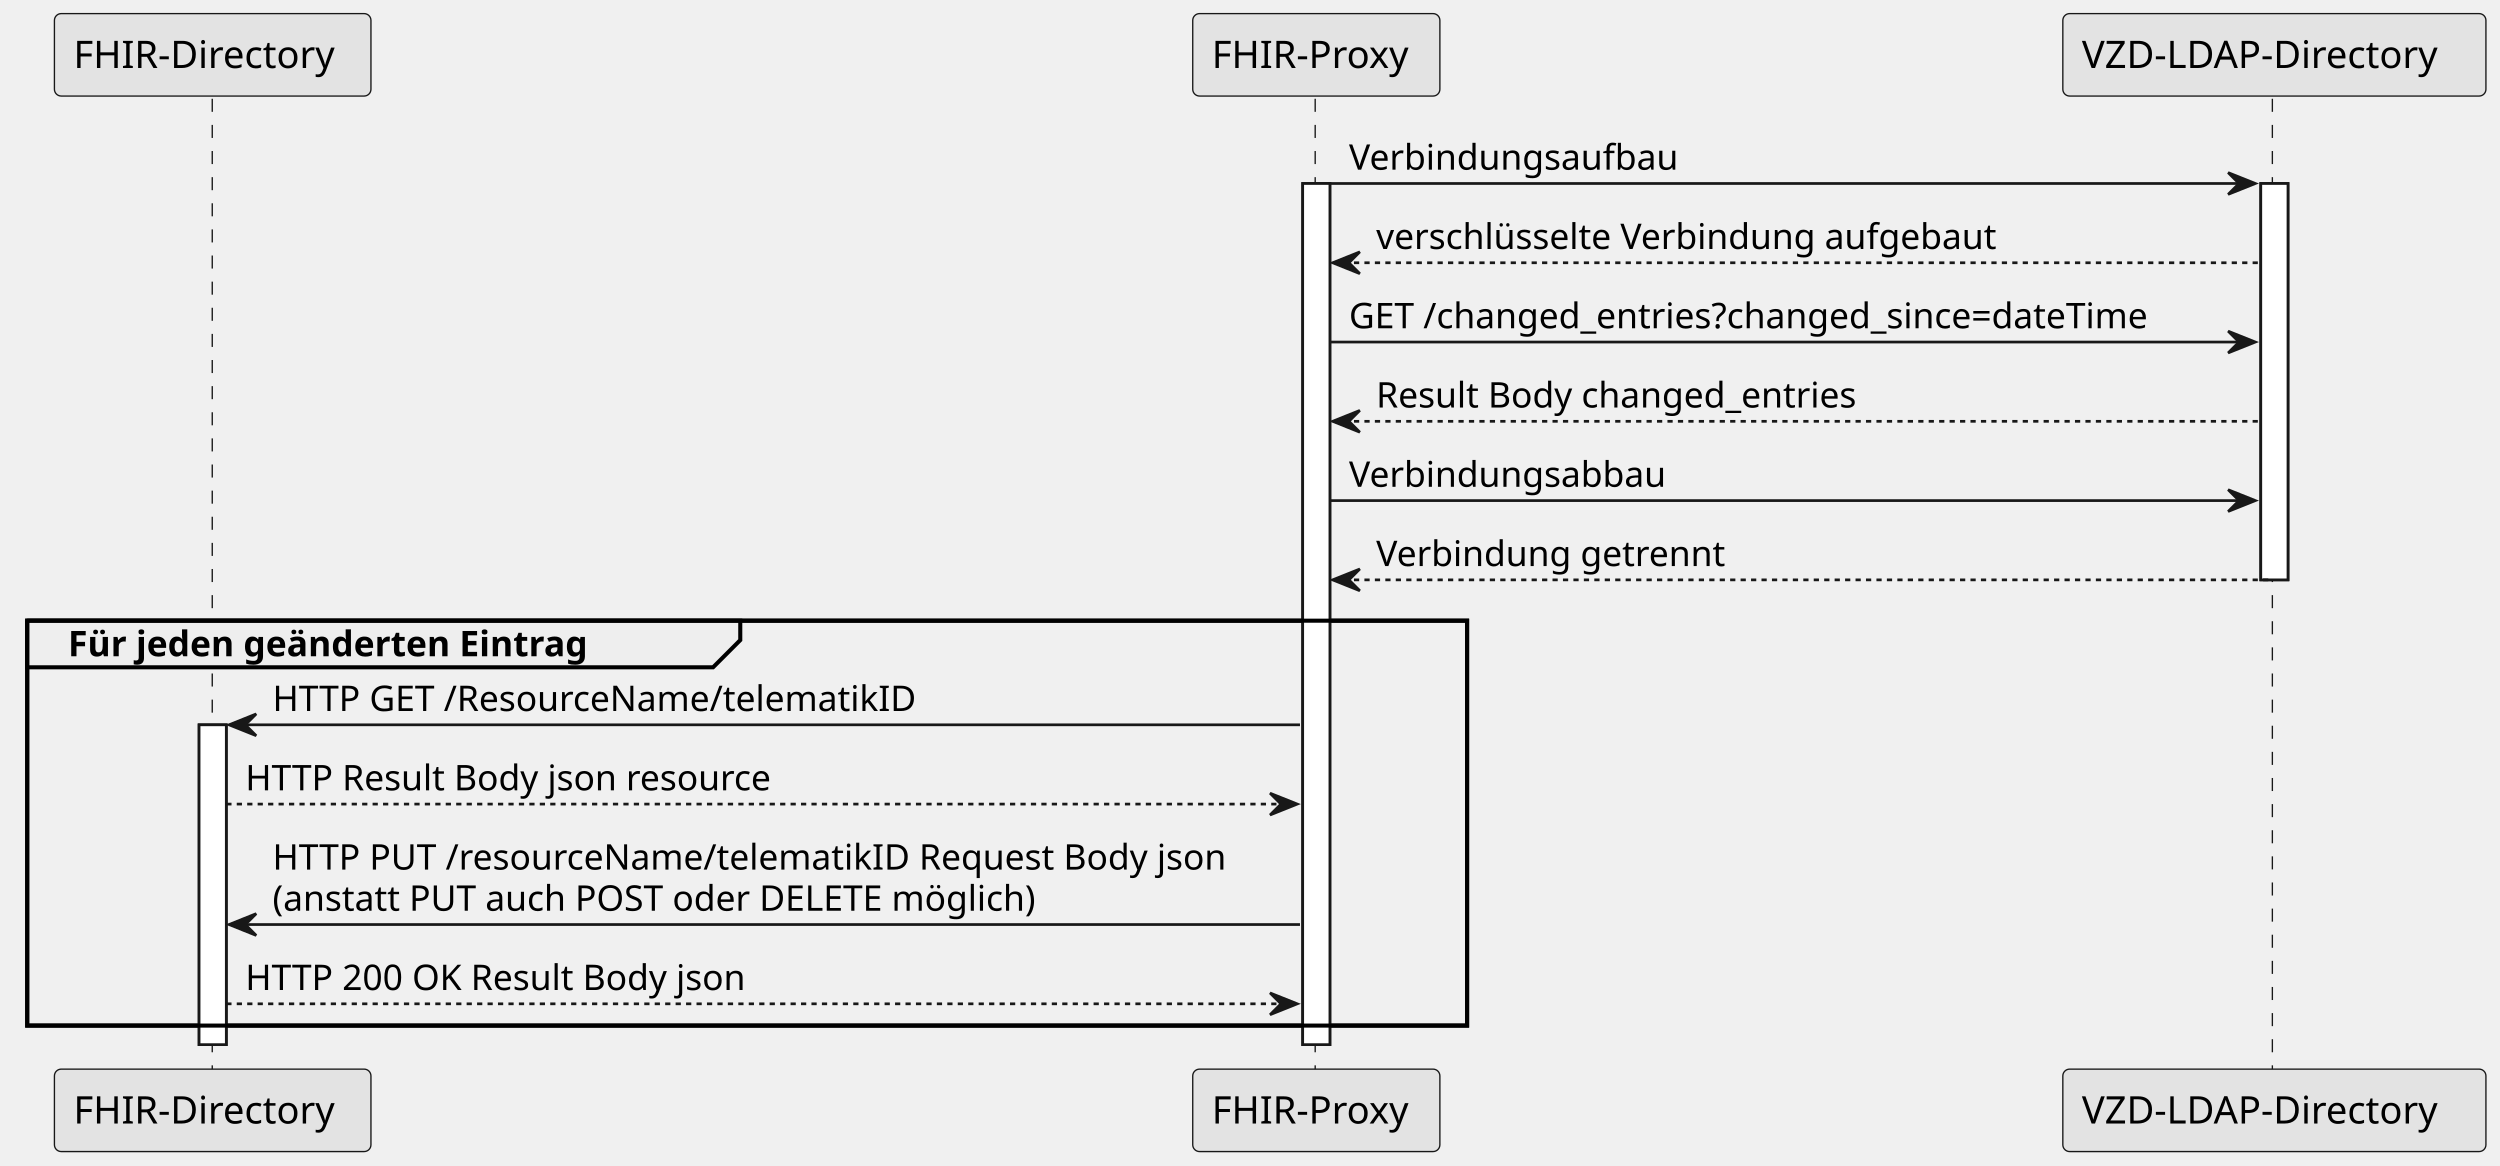
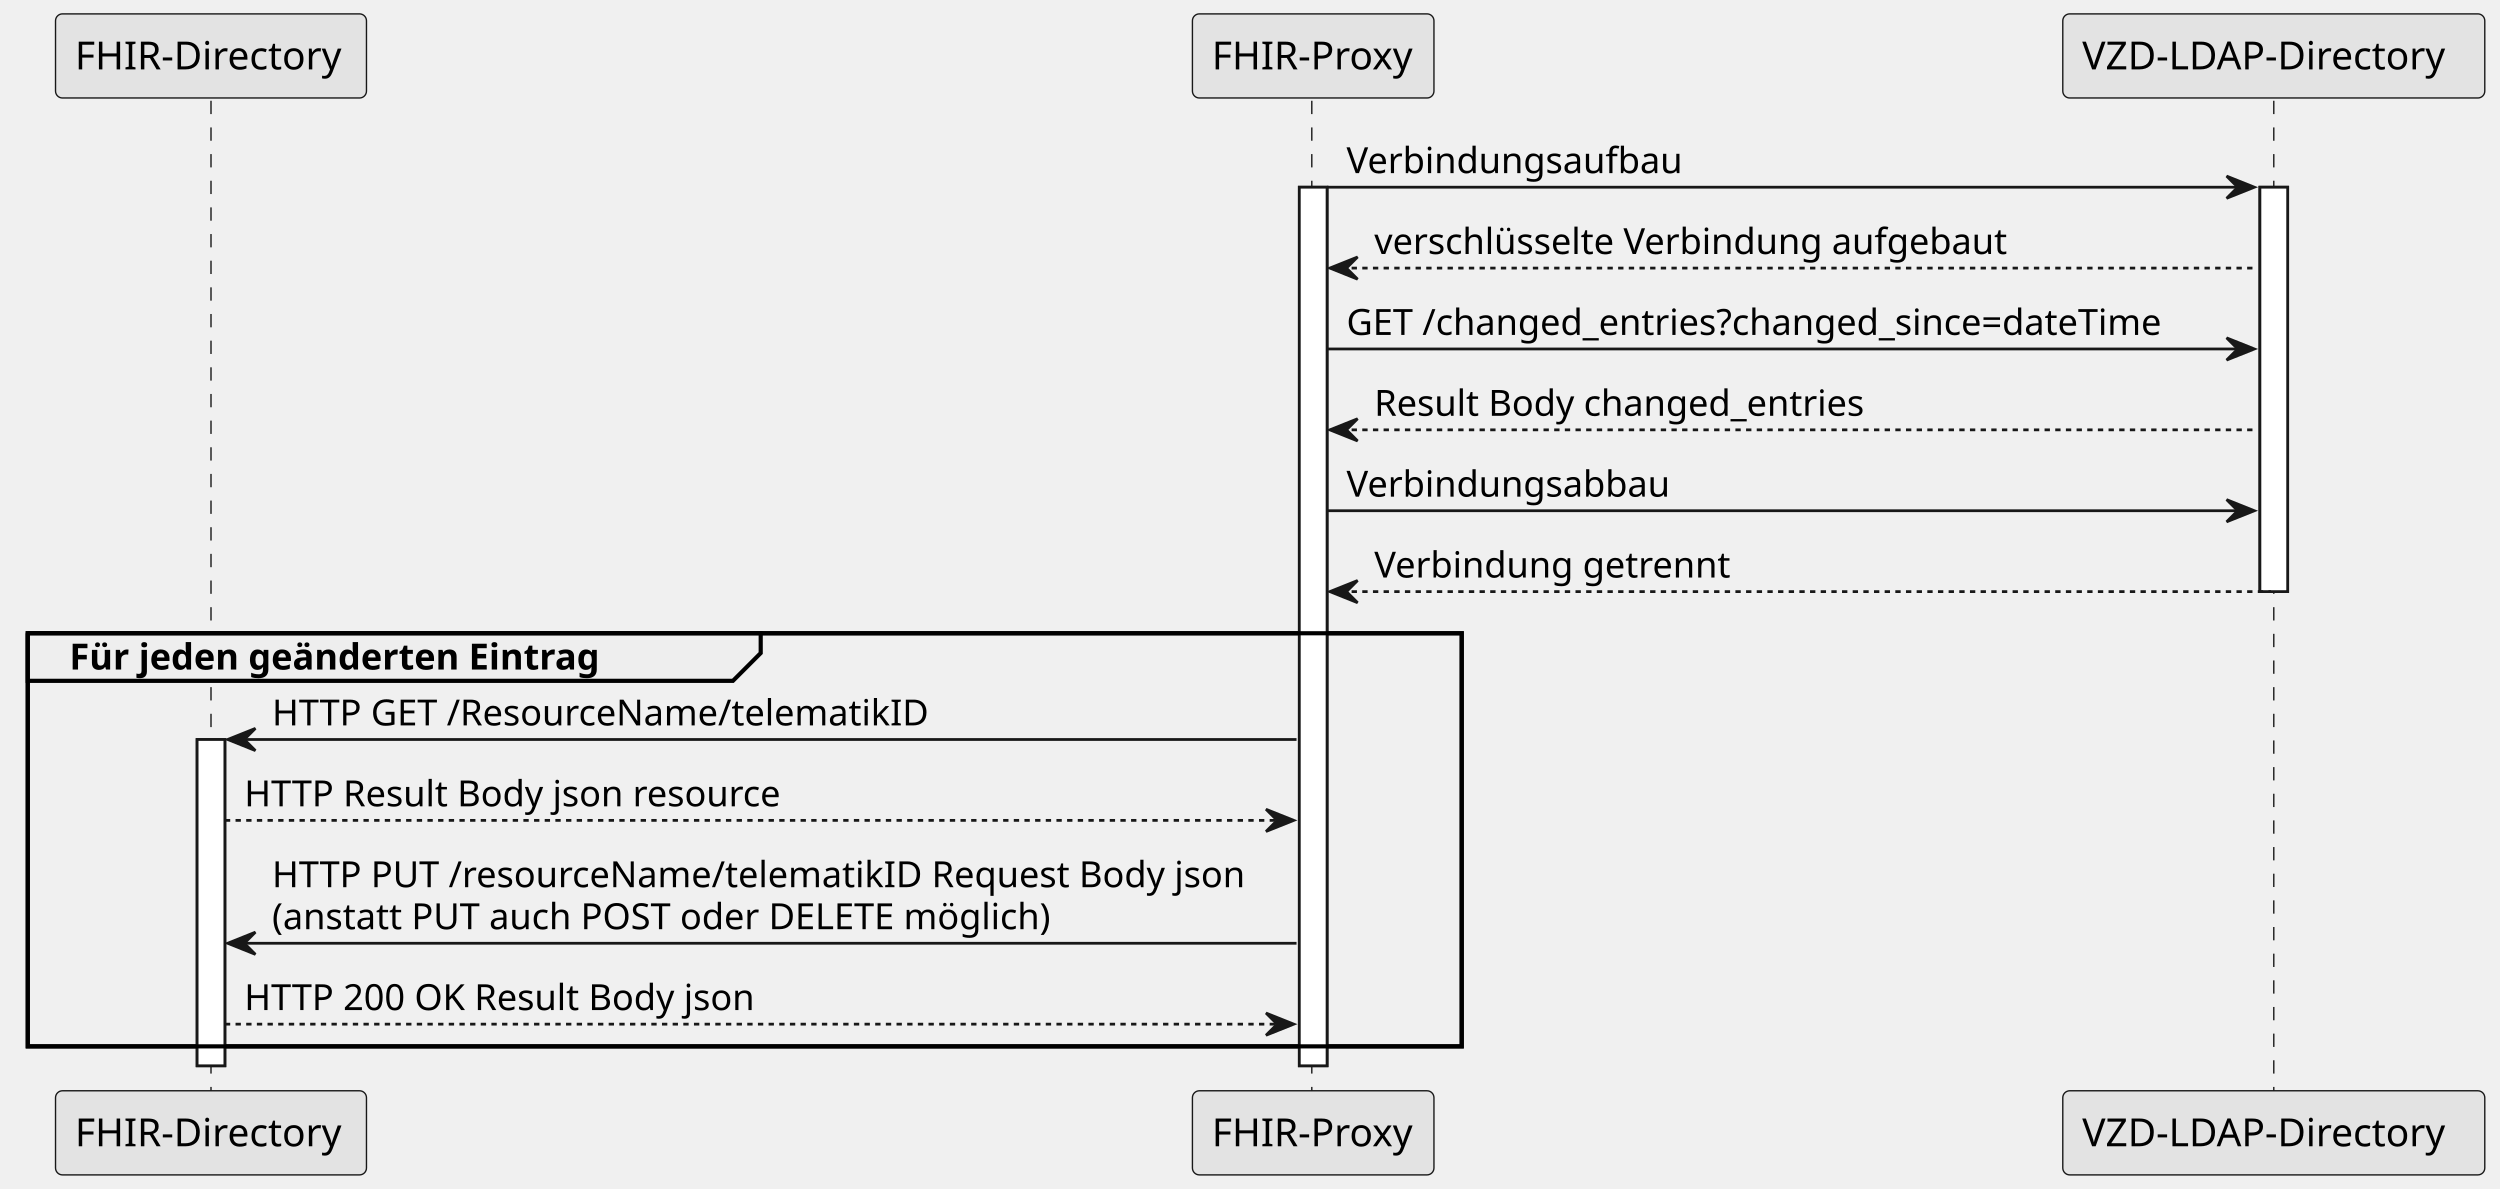
- <svg xmlns="http://www.w3.org/2000/svg" contentStyleType="text/css" data-diagram-type="SEQUENCE" height="446.875px" preserveAspectRatio="none" style="width:957px;height:446px;background:#FFFFFF;" version="1.1" viewBox="0 0 957 446" width="957.292px" zoomAndPan="magnify">
+ <svg xmlns="http://www.w3.org/2000/svg" contentStyleType="text/css" height="446.875px" preserveAspectRatio="none" style="width:938px;height:446px;background:#FFFFFF;" version="1.1" viewBox="0 0 938 446" width="938.542px" zoomAndPan="magnify">
  <defs />
  <g>
-     <g>
-       <rect fill="#FFFFFF" height="122.428" style="stroke:#181818;stroke-width:1.042;" width="10.417" x="76.209" y="277.458" />
-     </g>
-     <g>
-       <rect fill="#FFFFFF" height="329.647" style="stroke:#181818;stroke-width:1.042;" width="10.417" x="498.673" y="70.239" />
-     </g>
-     <g>
-       <rect fill="#FFFFFF" height="151.733" style="stroke:#181818;stroke-width:1.042;" width="10.417" x="865.425" y="70.239" />
-     </g>
-     <rect fill="none" height="154.997" style="stroke:#000000;stroke-width:1.562;" width="551.185" x="10.417" y="237.598" />
-     <g>
-       <rect fill="#000000" fill-opacity="0" height="372.493" width="8.333" x="77.25" y="37.809" />
-       <line style="stroke:#181818;stroke-width:0.521;stroke-dasharray:5.0,5.0;" x1="81.25" x2="81.25" y1="37.809" y2="410.303" />
-     </g>
-     <g>
-       <rect fill="#000000" fill-opacity="0" height="372.493" width="8.333" x="499.715" y="37.809" />
-       <line style="stroke:#181818;stroke-width:0.521;stroke-dasharray:5.0,5.0;" x1="503.454" x2="503.454" y1="37.809" y2="410.303" />
-     </g>
-     <g>
-       <rect fill="#000000" fill-opacity="0" height="372.493" width="8.333" x="866.466" y="37.809" />
-       <line style="stroke:#181818;stroke-width:0.521;stroke-dasharray:5.0,5.0;" x1="869.86" x2="869.86" y1="37.809" y2="410.303" />
-     </g>
-     <g class="participant participant-head" data-participant="fd">
-       <rect fill="#E3E3E3" height="31.559" rx="2.604" ry="2.604" style="stroke:#181818;stroke-width:0.521;" width="121.167" x="20.833" y="5.208" />
-       <text fill="#000000" font-family="sans-serif" font-size="14.583" lengthAdjust="spacing" textLength="106.584" x="28.125" y="26.037">FHIR-Directory</text>
-     </g>
-     <g class="participant participant-tail" data-participant="fd">
-       <rect fill="#E3E3E3" height="31.559" rx="2.604" ry="2.604" style="stroke:#181818;stroke-width:0.521;" width="121.167" x="20.833" y="409.261" />
-       <text fill="#000000" font-family="sans-serif" font-size="14.583" lengthAdjust="spacing" textLength="106.584" x="28.125" y="430.089">FHIR-Directory</text>
-     </g>
-     <g class="participant participant-head" data-participant="fp">
-       <rect fill="#E3E3E3" height="31.559" rx="2.604" ry="2.604" style="stroke:#181818;stroke-width:0.521;" width="94.606" x="456.579" y="5.208" />
-       <text fill="#000000" font-family="sans-serif" font-size="14.583" lengthAdjust="spacing" textLength="80.023" x="463.87" y="26.037">FHIR-Proxy</text>
-     </g>
-     <g class="participant participant-tail" data-participant="fp">
-       <rect fill="#E3E3E3" height="31.559" rx="2.604" ry="2.604" style="stroke:#181818;stroke-width:0.521;" width="94.606" x="456.579" y="409.261" />
-       <text fill="#000000" font-family="sans-serif" font-size="14.583" lengthAdjust="spacing" textLength="80.023" x="463.87" y="430.089">FHIR-Proxy</text>
-     </g>
-     <g class="participant participant-head" data-participant="ld">
-       <rect fill="#E3E3E3" height="31.559" rx="2.604" ry="2.604" style="stroke:#181818;stroke-width:0.521;" width="161.962" x="789.652" y="5.208" />
-       <text fill="#000000" font-family="sans-serif" font-size="14.583" lengthAdjust="spacing" textLength="147.379" x="796.944" y="26.037">VZD-LDAP-Directory</text>
-     </g>
-     <g class="participant participant-tail" data-participant="ld">
-       <rect fill="#E3E3E3" height="31.559" rx="2.604" ry="2.604" style="stroke:#181818;stroke-width:0.521;" width="161.962" x="789.652" y="409.261" />
-       <text fill="#000000" font-family="sans-serif" font-size="14.583" lengthAdjust="spacing" textLength="147.379" x="796.944" y="430.089">VZD-LDAP-Directory</text>
-     </g>
-     <g>
-       <rect fill="#FFFFFF" height="122.428" style="stroke:#181818;stroke-width:1.042;" width="10.417" x="76.209" y="277.458" />
-     </g>
-     <g>
-       <rect fill="#FFFFFF" height="329.647" style="stroke:#181818;stroke-width:1.042;" width="10.417" x="498.673" y="70.239" />
-     </g>
-     <g>
-       <rect fill="#FFFFFF" height="151.733" style="stroke:#181818;stroke-width:1.042;" width="10.417" x="865.425" y="70.239" />
-     </g>
-     <g class="message" data-participant-1="fp" data-participant-2="ld">
-       <polygon fill="#181818" points="852.925,66.073,863.341,70.239,852.925,74.406,857.091,70.239" style="stroke:#181818;stroke-width:1.042;" />
-       <line style="stroke:#181818;stroke-width:1.042;" x1="509.09" x2="859.175" y1="70.239" y2="70.239" />
-       <text fill="#000000" font-family="sans-serif" font-size="13.542" lengthAdjust="spacing" textLength="132.64" x="516.382" y="64.962">Verbindungsaufbau</text>
-     </g>
-     <g class="message" data-participant-1="ld" data-participant-2="fp">
-       <polygon fill="#181818" points="520.548,96.419,510.132,100.586,520.548,104.753,516.382,100.586" style="stroke:#181818;stroke-width:1.042;" />
-       <line style="stroke:#181818;stroke-width:1.042;stroke-dasharray:2.0,2.0;" x1="514.298" x2="864.383" y1="100.586" y2="100.586" />
-       <text fill="#000000" font-family="sans-serif" font-size="13.542" lengthAdjust="spacing" textLength="253.615" x="526.798" y="95.309">verschlüsselte Verbindung aufgebaut</text>
-     </g>
-     <g class="message" data-participant-1="fp" data-participant-2="ld">
-       <polygon fill="#181818" points="852.925,126.766,863.341,130.933,852.925,135.099,857.091,130.933" style="stroke:#181818;stroke-width:1.042;" />
-       <line style="stroke:#181818;stroke-width:1.042;" x1="509.09" x2="859.175" y1="130.933" y2="130.933" />
-       <text fill="#000000" font-family="sans-serif" font-size="13.542" lengthAdjust="spacing" textLength="331.334" x="516.382" y="125.656">GET /changed_entries?changed_since=dateTime</text>
-     </g>
-     <g class="message" data-participant-1="ld" data-participant-2="fp">
-       <polygon fill="#181818" points="520.548,157.113,510.132,161.279,520.548,165.446,516.382,161.279" style="stroke:#181818;stroke-width:1.042;" />
-       <line style="stroke:#181818;stroke-width:1.042;stroke-dasharray:2.0,2.0;" x1="514.298" x2="864.383" y1="161.279" y2="161.279" />
-       <text fill="#000000" font-family="sans-serif" font-size="13.542" lengthAdjust="spacing" textLength="197.386" x="526.798" y="156.002">Result Body changed_entries</text>
-     </g>
-     <g class="message" data-participant-1="fp" data-participant-2="ld">
-       <polygon fill="#181818" points="852.925,187.459,863.341,191.626,852.925,195.793,857.091,191.626" style="stroke:#181818;stroke-width:1.042;" />
-       <line style="stroke:#181818;stroke-width:1.042;" x1="509.09" x2="859.175" y1="191.626" y2="191.626" />
-       <text fill="#000000" font-family="sans-serif" font-size="13.542" lengthAdjust="spacing" textLength="127.885" x="516.382" y="186.349">Verbindungsabbau</text>
-     </g>
-     <g class="message" data-participant-1="ld" data-participant-2="fp">
-       <polygon fill="#181818" points="520.548,217.806,510.132,221.973,520.548,226.139,516.382,221.973" style="stroke:#181818;stroke-width:1.042;" />
-       <line style="stroke:#181818;stroke-width:1.042;stroke-dasharray:2.0,2.0;" x1="514.298" x2="869.591" y1="221.973" y2="221.973" />
-       <text fill="#000000" font-family="sans-serif" font-size="13.542" lengthAdjust="spacing" textLength="141.374" x="526.798" y="216.696">Verbindung getrennt</text>
-     </g>
-     <path d="M10.417,237.598 L283.374,237.598 L283.374,245.028 L272.957,255.444 L10.417,255.444 L10.417,237.598" fill="#EEEEEE" style="stroke:#000000;stroke-width:1.562;" />
-     <rect fill="none" height="154.997" style="stroke:#000000;stroke-width:1.562;" width="551.185" x="10.417" y="237.598" />
-     <text fill="#000000" font-family="sans-serif" font-size="13.542" font-weight="bold" lengthAdjust="spacing" textLength="226.082" x="26.042" y="251.209">Für jeden geänderten Eintrag</text>
-     <g class="message" data-participant-1="fp" data-participant-2="fd">
-       <polygon fill="#181818" points="98.084,273.291,87.667,277.458,98.084,281.624,93.917,277.458" style="stroke:#181818;stroke-width:1.042;" />
-       <line style="stroke:#181818;stroke-width:1.042;" x1="91.834" x2="497.632" y1="277.458" y2="277.458" />
-       <text fill="#000000" font-family="sans-serif" font-size="13.542" lengthAdjust="spacing" textLength="261.464" x="104.334" y="272.181">HTTP GET /ResourceName/telematikID</text>
-     </g>
-     <g class="message" data-participant-1="fd" data-participant-2="fp">
-       <polygon fill="#181818" points="486.173,303.638,496.59,307.804,486.173,311.971,490.34,307.804" style="stroke:#181818;stroke-width:1.042;" />
-       <line style="stroke:#181818;stroke-width:1.042;stroke-dasharray:2.0,2.0;" x1="86.625" x2="492.423" y1="307.804" y2="307.804" />
-       <text fill="#000000" font-family="sans-serif" font-size="13.542" lengthAdjust="spacing" textLength="215.595" x="93.917" y="302.527">HTTP Result Body json resource</text>
-     </g>
-     <g class="message" data-participant-1="fp" data-participant-2="fd">
-       <polygon fill="#181818" points="98.084,349.748,87.667,353.914,98.084,358.081,93.917,353.914" style="stroke:#181818;stroke-width:1.042;" />
-       <line style="stroke:#181818;stroke-width:1.042;" x1="91.834" x2="497.632" y1="353.914" y2="353.914" />
-       <text fill="#000000" font-family="sans-serif" font-size="13.542" lengthAdjust="spacing" textLength="387.048" x="104.334" y="332.874">HTTP PUT /resourceName/telematikID Request Body json</text>
-       <text fill="#000000" font-family="sans-serif" font-size="13.542" lengthAdjust="spacing" textLength="315.822" x="104.334" y="348.637">(anstatt PUT auch POST oder DELETE möglich)</text>
-     </g>
-     <g class="message" data-participant-1="fd" data-participant-2="fp">
-       <polygon fill="#181818" points="486.173,380.094,496.59,384.261,486.173,388.428,490.34,384.261" style="stroke:#181818;stroke-width:1.042;" />
-       <line style="stroke:#181818;stroke-width:1.042;stroke-dasharray:2.0,2.0;" x1="86.625" x2="492.423" y1="384.261" y2="384.261" />
-       <text fill="#000000" font-family="sans-serif" font-size="13.542" lengthAdjust="spacing" textLength="206.12" x="93.917" y="378.984">HTTP 200 OK Result Body json</text>
-     </g>
+     <rect fill="#FFFFFF" height="122.428" style="stroke:#181818;stroke-width:1.042;" width="10.417" x="73.958" y="277.458" />
+     <rect fill="#FFFFFF" height="329.647" style="stroke:#181818;stroke-width:1.042;" width="10.417" x="487.5" y="70.239" />
+     <rect fill="#FFFFFF" height="151.733" style="stroke:#181818;stroke-width:1.042;" width="10.417" x="847.917" y="70.239" />
+     <rect fill="none" height="154.997" style="stroke:#000000;stroke-width:1.562;" width="538.021" x="10.417" y="237.598" />
+     <line style="stroke:#181818;stroke-width:0.521;stroke-dasharray:5.0,5.0;" x1="79.167" x2="79.167" y1="37.809" y2="410.303" />
+     <line style="stroke:#181818;stroke-width:0.521;stroke-dasharray:5.0,5.0;" x1="492.188" x2="492.188" y1="37.809" y2="410.303" />
+     <line style="stroke:#181818;stroke-width:0.521;stroke-dasharray:5.0,5.0;" x1="853.125" x2="853.125" y1="37.809" y2="410.303" />
+     <rect fill="#E3E3E3" height="31.559" rx="2.604" ry="2.604" style="stroke:#181818;stroke-width:0.521;" width="116.667" x="20.833" y="5.208" />
+     <text fill="#000000" font-family="sans-serif" font-size="14.583" lengthAdjust="spacing" textLength="102.083" x="28.125" y="26.037">FHIR-Directory</text>
+     <rect fill="#E3E3E3" height="31.559" rx="2.604" ry="2.604" style="stroke:#181818;stroke-width:0.521;" width="116.667" x="20.833" y="409.261" />
+     <text fill="#000000" font-family="sans-serif" font-size="14.583" lengthAdjust="spacing" textLength="102.083" x="28.125" y="430.089">FHIR-Directory</text>
+     <rect fill="#E3E3E3" height="31.559" rx="2.604" ry="2.604" style="stroke:#181818;stroke-width:0.521;" width="90.625" x="447.396" y="5.208" />
+     <text fill="#000000" font-family="sans-serif" font-size="14.583" lengthAdjust="spacing" textLength="76.042" x="454.688" y="26.037">FHIR-Proxy</text>
+     <rect fill="#E3E3E3" height="31.559" rx="2.604" ry="2.604" style="stroke:#181818;stroke-width:0.521;" width="90.625" x="447.396" y="409.261" />
+     <text fill="#000000" font-family="sans-serif" font-size="14.583" lengthAdjust="spacing" textLength="76.042" x="454.688" y="430.089">FHIR-Proxy</text>
+     <rect fill="#E3E3E3" height="31.559" rx="2.604" ry="2.604" style="stroke:#181818;stroke-width:0.521;" width="158.333" x="773.958" y="5.208" />
+     <text fill="#000000" font-family="sans-serif" font-size="14.583" lengthAdjust="spacing" textLength="143.75" x="781.25" y="26.037">VZD-LDAP-Directory</text>
+     <rect fill="#E3E3E3" height="31.559" rx="2.604" ry="2.604" style="stroke:#181818;stroke-width:0.521;" width="158.333" x="773.958" y="409.261" />
+     <text fill="#000000" font-family="sans-serif" font-size="14.583" lengthAdjust="spacing" textLength="143.75" x="781.25" y="430.089">VZD-LDAP-Directory</text>
+     <rect fill="#FFFFFF" height="122.428" style="stroke:#181818;stroke-width:1.042;" width="10.417" x="73.958" y="277.458" />
+     <rect fill="#FFFFFF" height="329.647" style="stroke:#181818;stroke-width:1.042;" width="10.417" x="487.5" y="70.239" />
+     <rect fill="#FFFFFF" height="151.733" style="stroke:#181818;stroke-width:1.042;" width="10.417" x="847.917" y="70.239" />
+     <polygon fill="#181818" points="835.417,66.073,845.833,70.239,835.417,74.406,839.583,70.239" style="stroke:#181818;stroke-width:1.042;" />
+     <line style="stroke:#181818;stroke-width:1.042;" x1="497.917" x2="841.667" y1="70.239" y2="70.239" />
+     <text fill="#000000" font-family="sans-serif" font-size="13.542" lengthAdjust="spacing" textLength="129.167" x="505.208" y="64.962">Verbindungsaufbau</text>
+     <polygon fill="#181818" points="509.375,96.419,498.958,100.586,509.375,104.753,505.208,100.586" style="stroke:#181818;stroke-width:1.042;" />
+     <line style="stroke:#181818;stroke-width:1.042;stroke-dasharray:2.0,2.0;" x1="503.125" x2="846.875" y1="100.586" y2="100.586" />
+     <text fill="#000000" font-family="sans-serif" font-size="13.542" lengthAdjust="spacing" textLength="246.875" x="515.625" y="95.309">verschlüsselte Verbindung aufgebaut</text>
+     <polygon fill="#181818" points="835.417,126.766,845.833,130.933,835.417,135.099,839.583,130.933" style="stroke:#181818;stroke-width:1.042;" />
+     <line style="stroke:#181818;stroke-width:1.042;" x1="497.917" x2="841.667" y1="130.933" y2="130.933" />
+     <text fill="#000000" font-family="sans-serif" font-size="13.542" lengthAdjust="spacing" textLength="325" x="505.208" y="125.656">GET /changed_entries?changed_since=dateTime</text>
+     <polygon fill="#181818" points="509.375,157.113,498.958,161.279,509.375,165.446,505.208,161.279" style="stroke:#181818;stroke-width:1.042;" />
+     <line style="stroke:#181818;stroke-width:1.042;stroke-dasharray:2.0,2.0;" x1="503.125" x2="846.875" y1="161.279" y2="161.279" />
+     <text fill="#000000" font-family="sans-serif" font-size="13.542" lengthAdjust="spacing" textLength="192.708" x="515.625" y="156.002">Result Body changed_entries</text>
+     <polygon fill="#181818" points="835.417,187.459,845.833,191.626,835.417,195.793,839.583,191.626" style="stroke:#181818;stroke-width:1.042;" />
+     <line style="stroke:#181818;stroke-width:1.042;" x1="497.917" x2="841.667" y1="191.626" y2="191.626" />
+     <text fill="#000000" font-family="sans-serif" font-size="13.542" lengthAdjust="spacing" textLength="125" x="505.208" y="186.349">Verbindungsabbau</text>
+     <polygon fill="#181818" points="509.375,217.806,498.958,221.973,509.375,226.139,505.208,221.973" style="stroke:#181818;stroke-width:1.042;" />
+     <line style="stroke:#181818;stroke-width:1.042;stroke-dasharray:2.0,2.0;" x1="503.125" x2="852.083" y1="221.973" y2="221.973" />
+     <text fill="#000000" font-family="sans-serif" font-size="13.542" lengthAdjust="spacing" textLength="137.5" x="515.625" y="216.696">Verbindung getrennt</text>
+     <path d="M10.417,237.598 L285.417,237.598 L285.417,245.028 L275,255.444 L10.417,255.444 L10.417,237.598 " fill="#EEEEEE" style="stroke:#000000;stroke-width:1.562;" />
+     <rect fill="none" height="154.997" style="stroke:#000000;stroke-width:1.562;" width="538.021" x="10.417" y="237.598" />
+     <text fill="#000000" font-family="sans-serif" font-size="13.542" font-weight="bold" lengthAdjust="spacing" textLength="228.125" x="26.042" y="251.209">Für jeden geänderten Eintrag</text>
+     <polygon fill="#181818" points="95.833,273.291,85.417,277.458,95.833,281.624,91.667,277.458" style="stroke:#181818;stroke-width:1.042;" />
+     <line style="stroke:#181818;stroke-width:1.042;" x1="89.583" x2="486.458" y1="277.458" y2="277.458" />
+     <text fill="#000000" font-family="sans-serif" font-size="13.542" lengthAdjust="spacing" textLength="254.167" x="102.083" y="272.181">HTTP GET /ResourceName/telematikID</text>
+     <polygon fill="#181818" points="475,303.638,485.417,307.804,475,311.971,479.167,307.804" style="stroke:#181818;stroke-width:1.042;" />
+     <line style="stroke:#181818;stroke-width:1.042;stroke-dasharray:2.0,2.0;" x1="84.375" x2="481.25" y1="307.804" y2="307.804" />
+     <text fill="#000000" font-family="sans-serif" font-size="13.542" lengthAdjust="spacing" textLength="209.375" x="91.667" y="302.527">HTTP Result Body json resource</text>
+     <polygon fill="#181818" points="95.833,349.748,85.417,353.914,95.833,358.081,91.667,353.914" style="stroke:#181818;stroke-width:1.042;" />
+     <line style="stroke:#181818;stroke-width:1.042;" x1="89.583" x2="486.458" y1="353.914" y2="353.914" />
+     <text fill="#000000" font-family="sans-serif" font-size="13.542" lengthAdjust="spacing" textLength="378.125" x="102.083" y="332.874">HTTP PUT /resourceName/telematikID Request Body json</text>
+     <text fill="#000000" font-family="sans-serif" font-size="13.542" lengthAdjust="spacing" textLength="309.375" x="102.083" y="348.637">(anstatt PUT auch POST oder DELETE möglich)</text>
+     <polygon fill="#181818" points="475,380.094,485.417,384.261,475,388.428,479.167,384.261" style="stroke:#181818;stroke-width:1.042;" />
+     <line style="stroke:#181818;stroke-width:1.042;stroke-dasharray:2.0,2.0;" x1="84.375" x2="481.25" y1="384.261" y2="384.261" />
+     <text fill="#000000" font-family="sans-serif" font-size="13.542" lengthAdjust="spacing" textLength="198.958" x="91.667" y="378.984">HTTP 200 OK Result Body json</text>
  </g>
</svg>
